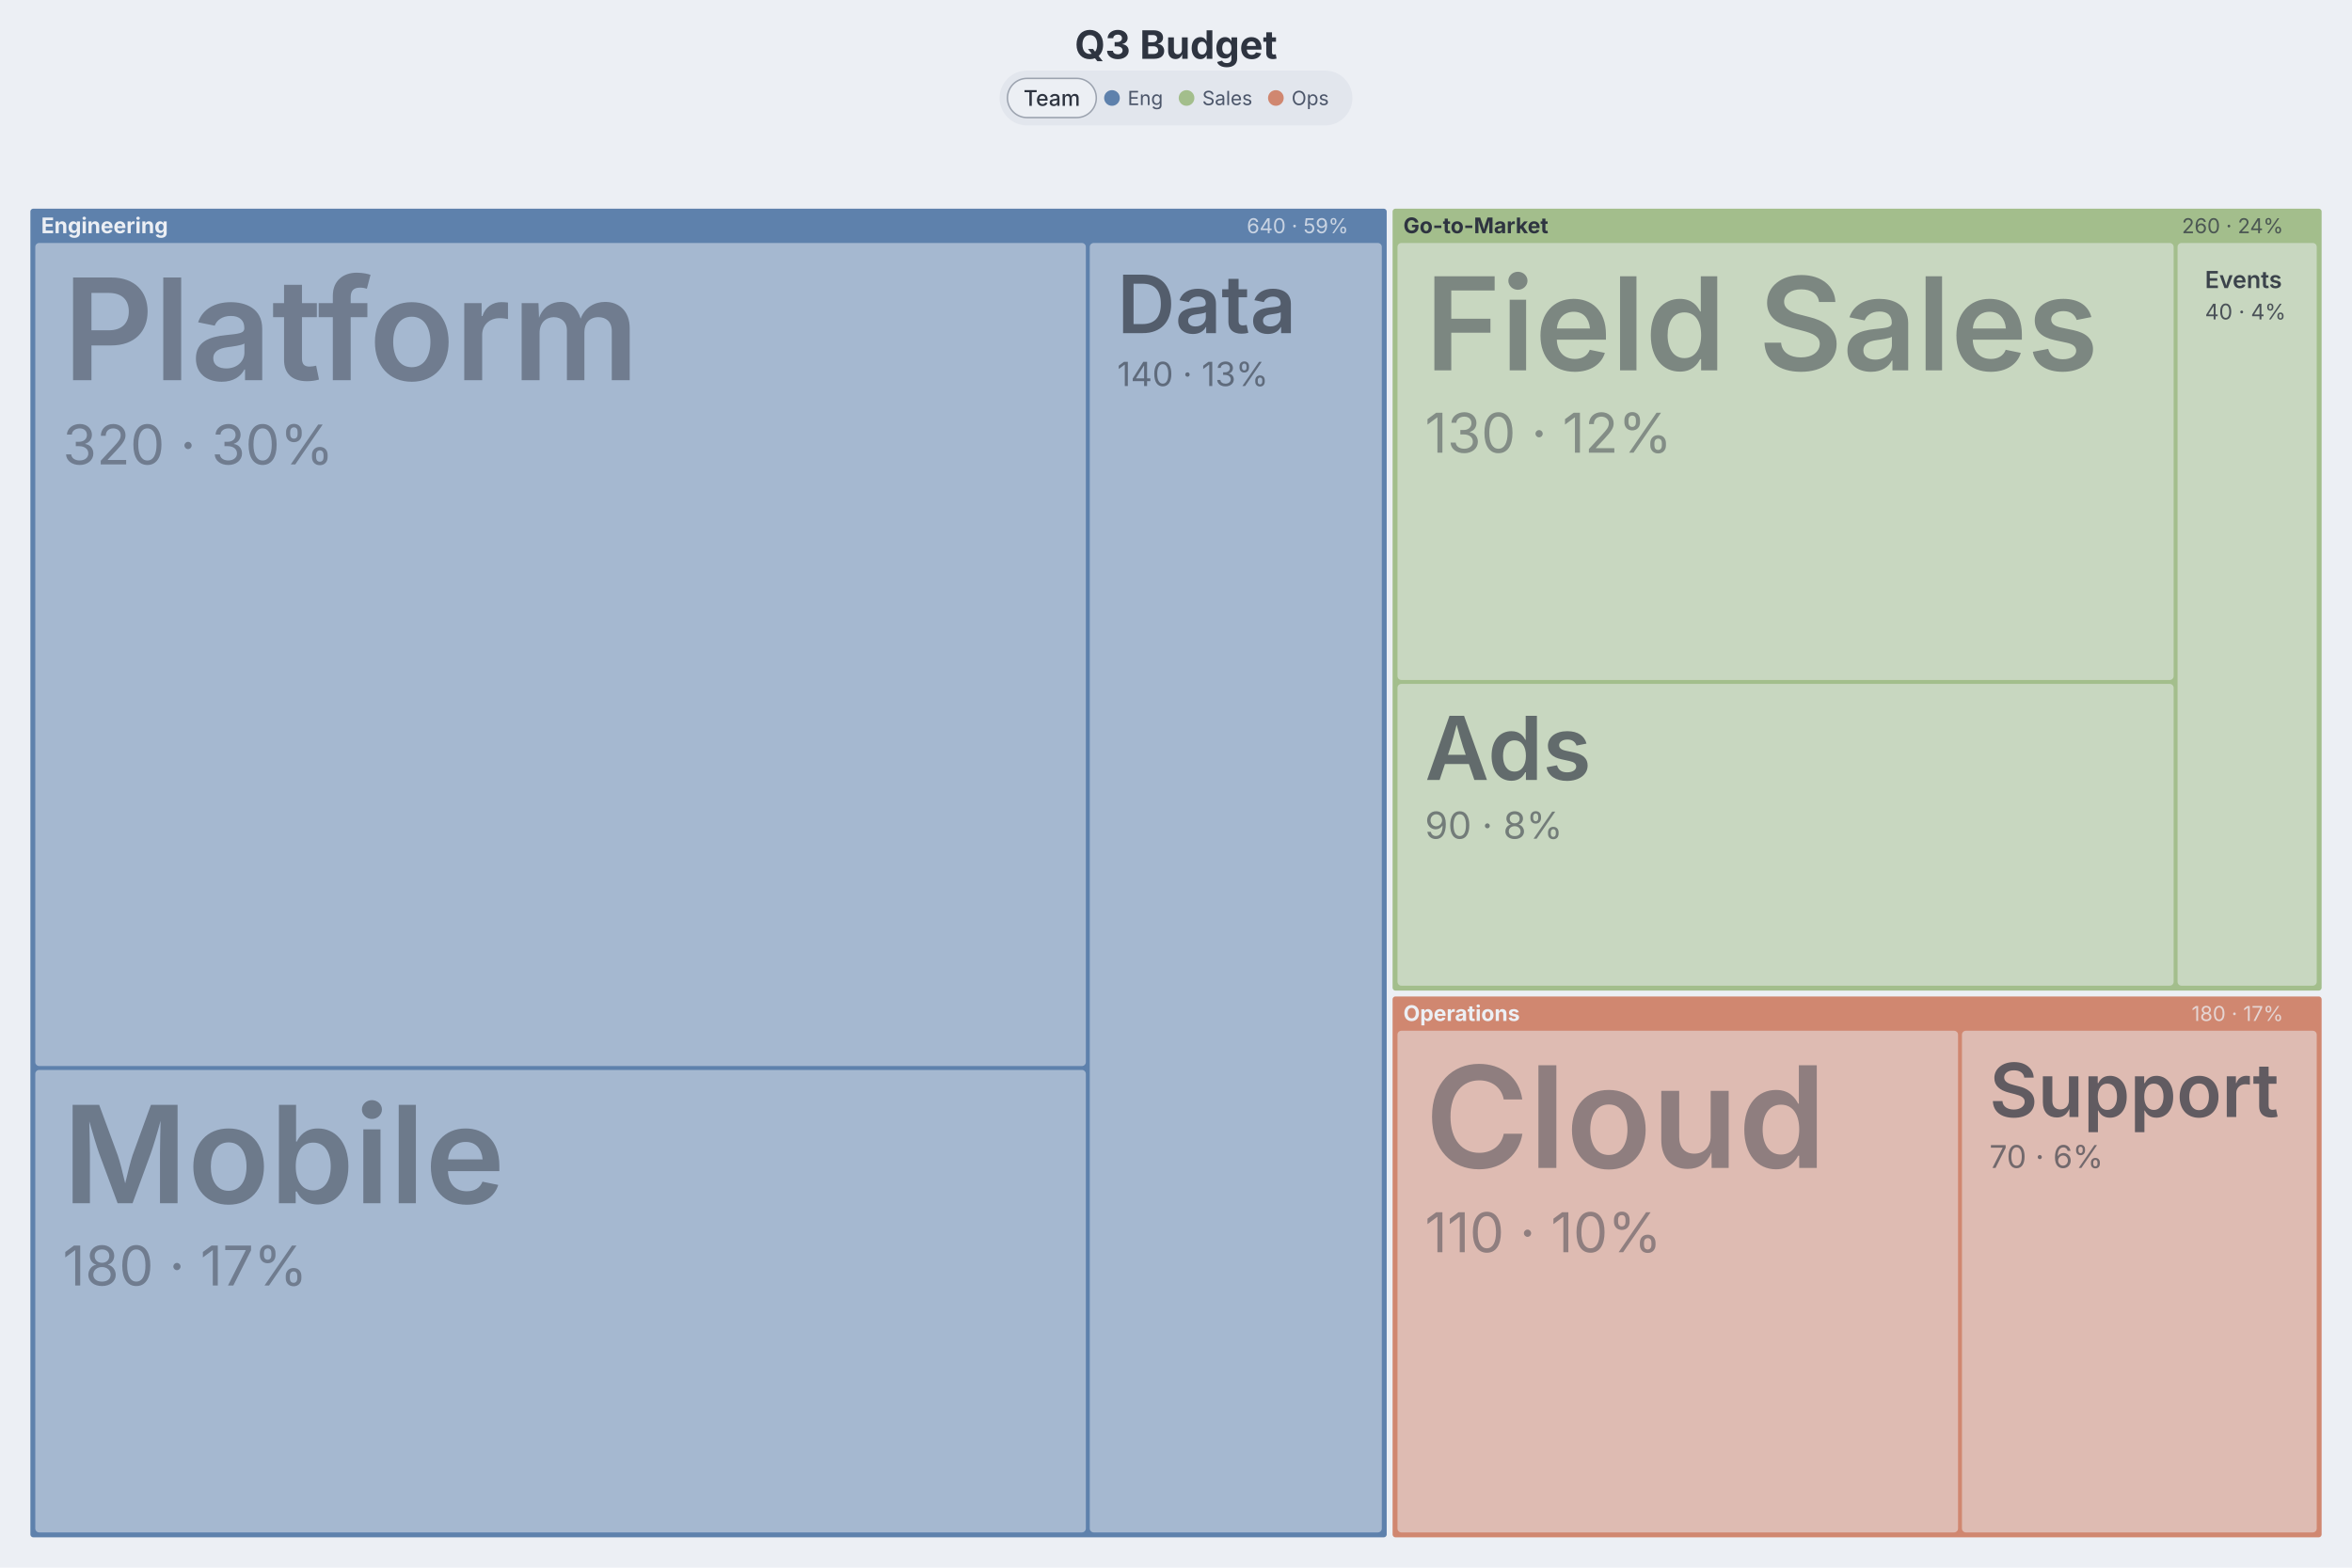
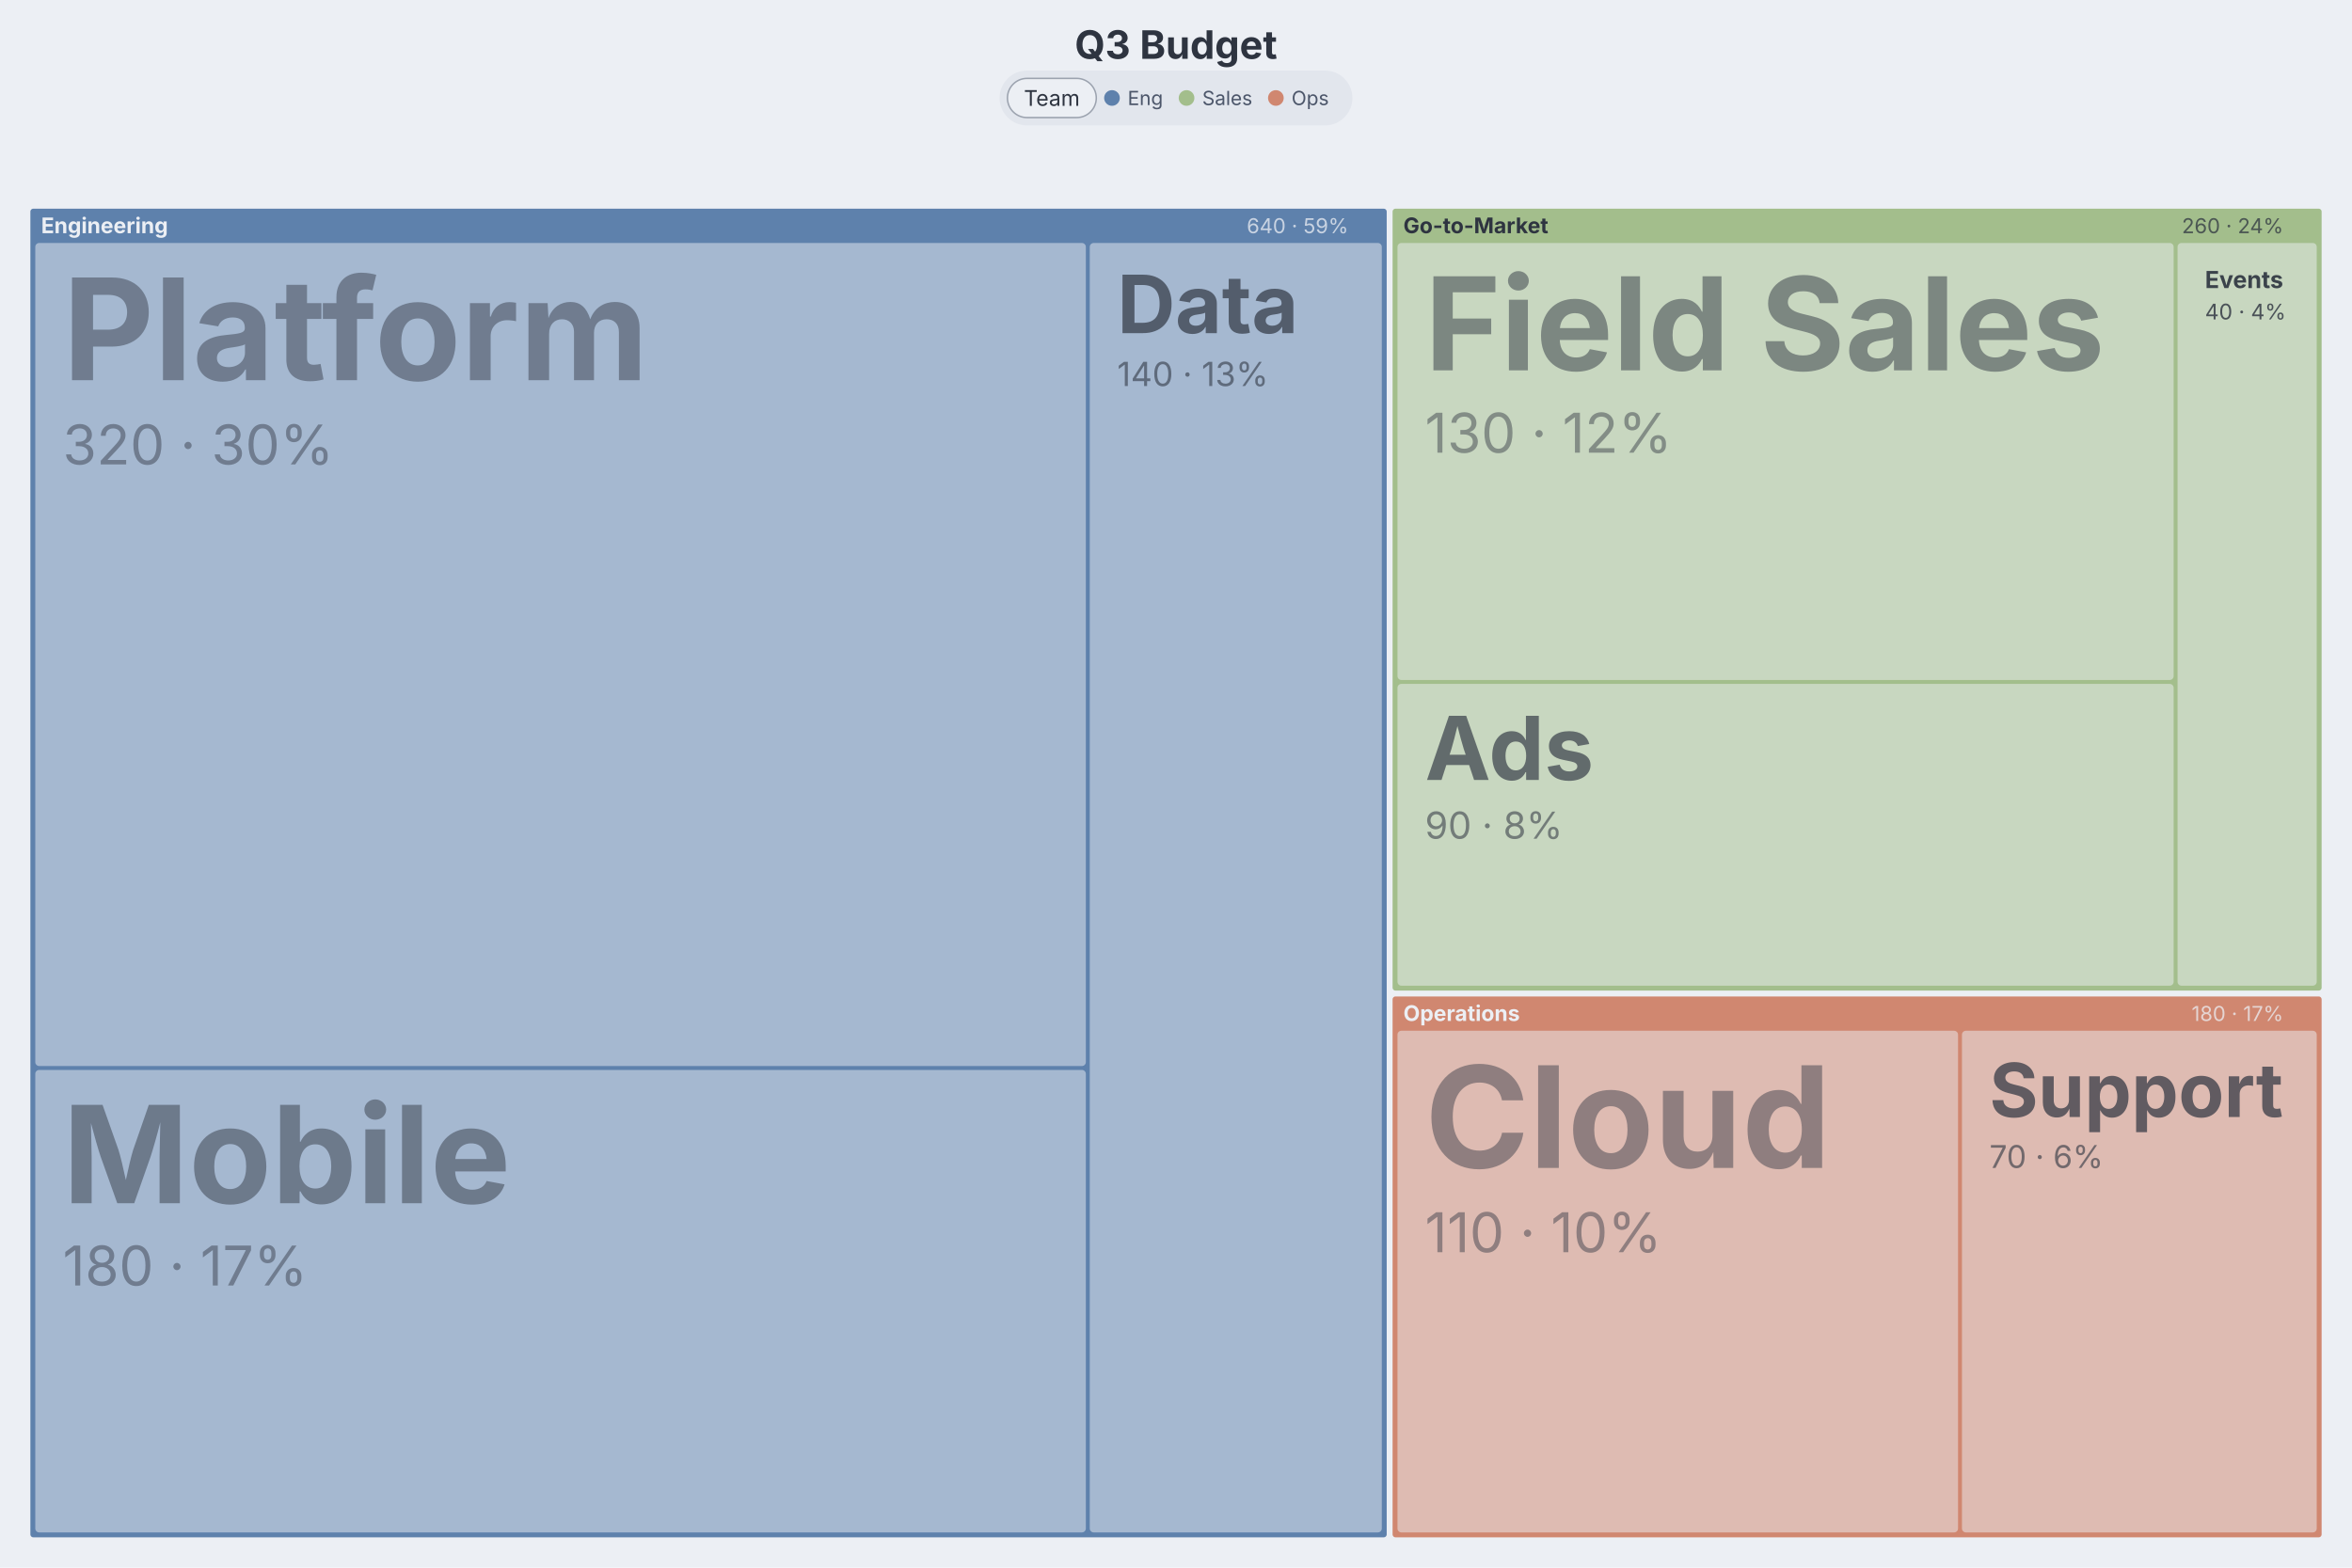
- <svg xmlns="http://www.w3.org/2000/svg" width="1200" height="800" viewBox="0 0 1200 800" preserveAspectRatio="xMidYMin meet" class="dgmo-treemap" style="font-family: Inter, system-ui, Avenir, Helvetica, Arial, sans-serif; background: rgb(236, 239, 244);">
+ <svg xmlns="http://www.w3.org/2000/svg" role="img" aria-label="Treemap diagram" width="1200" height="800" viewBox="0 0 1200 800" preserveAspectRatio="xMidYMin meet" class="dgmo-treemap" style="font-family: Inter, system-ui, Avenir, Helvetica, Arial, sans-serif; background: rgb(236, 239, 244);">
  <style>.dgmo-treemap-cell:hover{filter:saturate(1.4) brightness(1.06)}.dgmo-treemap-cell{transition:filter .12s ease, opacity .12s ease}@media (hover:hover){svg:has(.dgmo-treemap-cell[data-tag-team="Eng"]:hover) .dgmo-treemap-cell[data-tag-team="Eng"]{filter:saturate(1.4) brightness(1.06)}svg:has(.dgmo-treemap-cell[data-tag-team="Sales"]:hover) .dgmo-treemap-cell[data-tag-team="Sales"]{filter:saturate(1.4) brightness(1.06)}svg:has(.dgmo-treemap-cell[data-tag-team="Ops"]:hover) .dgmo-treemap-cell[data-tag-team="Ops"]{filter:saturate(1.4) brightness(1.06)}svg:has([data-legend-entry="eng"]:hover) .dgmo-treemap-cell[data-tag-team="Eng"]{filter:saturate(1.4) brightness(1.06)}svg:has([data-legend-entry="sales"]:hover) .dgmo-treemap-cell[data-tag-team="Sales"]{filter:saturate(1.4) brightness(1.06)}svg:has([data-legend-entry="ops"]:hover) .dgmo-treemap-cell[data-tag-team="Ops"]{filter:saturate(1.4) brightness(1.06)}}</style>
+   <rect class="dgmo-canvas-bg" x="0" y="0" width="1200" height="800" fill="#eceff4" />
  <style>.dgmo-treemap-focus{opacity:.3;transition:opacity .12s}.dgmo-treemap-cell:hover .dgmo-treemap-focus{opacity:.7}</style>
-   <rect width="1200" height="800" fill="#eceff4" />
-   <text class="chart-title" x="600" y="30" text-anchor="middle" fill="#2e3440" font-family="Inter, system-ui, Avenir, Helvetica, Arial, sans-serif" font-size="20" font-weight="700" data-line-number="1">Q3 Budget</text>
+   <text class="chart-title" x="600" y="30" text-anchor="middle" fill="#2e3440" font-family="Inter, system-ui, Avenir, Helvetica, Arial, sans-serif" font-size="20" font-weight="bold" data-line-number="1">Q3 Budget</text>
  <g class="dgmo-treemap-cells" transform="translate(12,88)">
    <g class="dgmo-treemap-cell" transform="translate(3,18)" data-node-path="Engineering" data-line-number="8" data-tag-team="Eng">
      <rect class="dgmo-treemap-rect branch" width="693" height="679" rx="2" fill="#5e81ac" fill-opacity="1" stroke="#eceff4" stroke-width="1" />
-       <text class="dgmo-treemap-header" x="6" y="13" font-size="11" font-weight="700" fill="#eceff4">Engineering</text>
+       <text class="dgmo-treemap-header" x="6" y="13" font-size="11" font-weight="bold" fill="#eceff4">Engineering</text>
      <text class="dgmo-treemap-header-value" x="673" y="13" text-anchor="end" font-size="10.5" fill="#eceff4" opacity="0.75">640 · 59%</text>
    </g>
    <g class="dgmo-treemap-cell" transform="translate(698,18)" data-node-path="Go-to-Market" data-line-number="12" data-tag-team="Sales">
      <rect class="dgmo-treemap-rect branch" width="475" height="400" rx="2" fill="#a3be8c" fill-opacity="1" stroke="#eceff4" stroke-width="1" />
-       <text class="dgmo-treemap-header" x="6" y="13" font-size="11" font-weight="700" fill="#2e3440">Go-to-Market</text>
+       <text class="dgmo-treemap-header" x="6" y="13" font-size="11" font-weight="bold" fill="#2e3440">Go-to-Market</text>
      <text class="dgmo-treemap-header-value" x="455" y="13" text-anchor="end" font-size="10.5" fill="#2e3440" opacity="0.75">260 · 24%</text>
    </g>
    <g class="dgmo-treemap-cell" transform="translate(698,420)" data-node-path="Operations" data-line-number="16" data-tag-team="Ops">
      <rect class="dgmo-treemap-rect branch" width="475" height="277" rx="2" fill="#d08770" fill-opacity="1" stroke="#eceff4" stroke-width="1" />
-       <text class="dgmo-treemap-header" x="6" y="13" font-size="11" font-weight="700" fill="#eceff4">Operations</text>
+       <text class="dgmo-treemap-header" x="6" y="13" font-size="11" font-weight="bold" fill="#eceff4">Operations</text>
      <text class="dgmo-treemap-header-value" x="455" y="13" text-anchor="end" font-size="10.5" fill="#eceff4" opacity="0.75">180 · 17%</text>
    </g>
    <g class="dgmo-treemap-cell" transform="translate(6,36)" data-node-path="Engineering / Platform" data-line-number="9" data-tag-team="Eng">
      <rect class="dgmo-treemap-rect" width="536" height="420" rx="2" fill="#a5b8d0" fill-opacity="1" stroke="#eceff4" stroke-width="0" />
-       <text class="dgmo-treemap-label" x="14" y="70" font-size="72" font-weight="600" fill="#2e3440" opacity="0.45">Platform</text>
+       <text class="dgmo-treemap-label" x="14" y="70" font-size="72" font-weight="bold" fill="#2e3440" opacity="0.45">Platform</text>
      <text class="dgmo-treemap-value" x="14" y="113" font-size="28" fill="#2e3440" opacity="0.45">320 · 30%</text>
    </g>
    <g class="dgmo-treemap-cell" transform="translate(6,458)" data-node-path="Engineering / Mobile" data-line-number="10" data-tag-team="Eng">
      <rect class="dgmo-treemap-rect" width="536" height="236" rx="2" fill="#a5b8d0" fill-opacity="1" stroke="#eceff4" stroke-width="0" />
-       <text class="dgmo-treemap-label" x="14" y="68" font-size="69" font-weight="600" fill="#2e3440" opacity="0.473">Mobile</text>
+       <text class="dgmo-treemap-label" x="14" y="68" font-size="69" font-weight="bold" fill="#2e3440" opacity="0.473">Mobile</text>
      <text class="dgmo-treemap-value" x="14" y="110" font-size="28" fill="#2e3440" opacity="0.45">180 · 17%</text>
    </g>
    <g class="dgmo-treemap-cell" transform="translate(544,36)" data-node-path="Engineering / Data" data-line-number="11" data-tag-team="Eng">
      <rect class="dgmo-treemap-rect" width="149" height="658" rx="2" fill="#a5b8d0" fill-opacity="1" stroke="#eceff4" stroke-width="0" />
-       <text class="dgmo-treemap-label" x="14" y="46" font-size="41" font-weight="600" fill="#2e3440" opacity="0.688">Data</text>
-       <text class="dgmo-treemap-value" x="14" y="73" font-size="17" fill="#2e3440" opacity="0.588">140 · 13%</text>
+       <text class="dgmo-treemap-label" x="14" y="46" font-size="41" font-weight="bold" fill="#2e3440" opacity="0.689">Data</text>
+       <text class="dgmo-treemap-value" x="14" y="73" font-size="17" fill="#2e3440" opacity="0.589">140 · 13%</text>
    </g>
    <g class="dgmo-treemap-cell" transform="translate(701,36)" data-node-path="Go-to-Market / Field Sales" data-line-number="14" data-tag-team="Sales">
      <rect class="dgmo-treemap-rect" width="396" height="223" rx="2" fill="#c8d7c0" fill-opacity="1" stroke="#eceff4" stroke-width="0" />
-       <text class="dgmo-treemap-label" x="14" y="65" font-size="66" font-weight="600" fill="#2e3440" opacity="0.496">Field Sales</text>
+       <text class="dgmo-treemap-label" x="14" y="65" font-size="66" font-weight="bold" fill="#2e3440" opacity="0.496">Field Sales</text>
      <text class="dgmo-treemap-value" x="14" y="107" font-size="28" fill="#2e3440" opacity="0.45">130 · 12%</text>
    </g>
    <g class="dgmo-treemap-cell" transform="translate(701,261)" data-node-path="Go-to-Market / Ads" data-line-number="13" data-tag-team="Sales">
      <rect class="dgmo-treemap-rect" width="396" height="154" rx="2" fill="#c8d7c0" fill-opacity="1" stroke="#eceff4" stroke-width="0" />
-       <text class="dgmo-treemap-label" x="14" y="49" font-size="45" font-weight="600" fill="#2e3440" opacity="0.658">Ads</text>
+       <text class="dgmo-treemap-label" x="14" y="49" font-size="45" font-weight="bold" fill="#2e3440" opacity="0.658">Ads</text>
      <text class="dgmo-treemap-value" x="14" y="79" font-size="19" fill="#2e3440" opacity="0.558">90 · 8%</text>
    </g>
    <g class="dgmo-treemap-cell" transform="translate(1099,36)" data-node-path="Go-to-Market / Events" data-line-number="15" data-tag-team="Sales">
      <rect class="dgmo-treemap-rect" width="71" height="379" rx="2" fill="#c8d7c0" fill-opacity="1" stroke="#eceff4" stroke-width="0" />
-       <text class="dgmo-treemap-label" x="14" y="23" font-size="12" font-weight="600" fill="#2e3440" opacity="0.912">Events</text>
-       <text class="dgmo-treemap-value" x="14" y="39" font-size="11" fill="#2e3440" opacity="0.812">40 · 4%</text>
+       <text class="dgmo-treemap-label" x="14" y="23" font-size="12" font-weight="bold" fill="#2e3440" opacity="0.911">Events</text>
+       <text class="dgmo-treemap-value" x="14" y="39" font-size="11" fill="#2e3440" opacity="0.811">40 · 4%</text>
    </g>
    <g class="dgmo-treemap-cell" transform="translate(701,438)" data-node-path="Operations / Cloud" data-line-number="17" data-tag-team="Ops">
      <rect class="dgmo-treemap-rect" width="286" height="256" rx="2" fill="#debbb2" fill-opacity="1" stroke="#eceff4" stroke-width="0" />
-       <text class="dgmo-treemap-label" x="14" y="70" font-size="72" font-weight="600" fill="#2e3440" opacity="0.45">Cloud</text>
+       <text class="dgmo-treemap-label" x="14" y="70" font-size="72" font-weight="bold" fill="#2e3440" opacity="0.45">Cloud</text>
      <text class="dgmo-treemap-value" x="14" y="113" font-size="28" fill="#2e3440" opacity="0.45">110 · 10%</text>
    </g>
    <g class="dgmo-treemap-cell" transform="translate(989,438)" data-node-path="Operations / Support" data-line-number="18" data-tag-team="Ops">
      <rect class="dgmo-treemap-rect" width="181" height="256" rx="2" fill="#debbb2" fill-opacity="1" stroke="#eceff4" stroke-width="0" />
-       <text class="dgmo-treemap-label" x="14" y="44" font-size="38" font-weight="600" fill="#2e3440" opacity="0.712">Support</text>
+       <text class="dgmo-treemap-label" x="14" y="44" font-size="38" font-weight="bold" fill="#2e3440" opacity="0.712">Support</text>
      <text class="dgmo-treemap-value" x="14" y="70" font-size="16" fill="#2e3440" opacity="0.612">70 · 6%</text>
    </g>
  </g>
  <g class="dgmo-treemap-legend" transform="translate(0, 36)">
    <g class="dgmo-legend" data-legend-title-relation="below-title" data-legend-capsule-addon-width="0" data-legend-active="team">
      <g transform="translate(509.9965,0)" data-legend-group="team" style="cursor: pointer;">
        <rect width="180.007" height="28" rx="14" fill="#e2e6ed" />
        <rect x="4" y="4" width="45.337" height="20" rx="10" fill="#eceff4" />
        <rect x="4" y="4" width="45.337" height="20" rx="10" fill="none" stroke="#9ca3af" stroke-width="0.75" />
-         <text x="26.669" y="14" text-anchor="middle" dominant-baseline="central" font-size="11" font-weight="500" fill="#2e3440" pointer-events="none" font-family="Inter, system-ui, Avenir, Helvetica, Arial, sans-serif">Team</text>
+         <text x="26.669" y="14" text-anchor="middle" dominant-baseline="central" font-size="11" font-weight="normal" fill="#2e3440" pointer-events="none" font-family="Inter, system-ui, Avenir, Helvetica, Arial, sans-serif">Team</text>
        <g data-legend-entry="eng" data-series-name="Eng" style="cursor: pointer;">
          <rect data-legend-hit="" x="53.337" y="0" width="38.05" height="28" fill="transparent" />
          <circle cx="57.337" cy="14" r="4" fill="#5e81ac" />
          <text x="65.337" y="14" dominant-baseline="central" font-size="10" fill="#4c566a" font-family="Inter, system-ui, Avenir, Helvetica, Arial, sans-serif">Eng</text>
        </g>
        <g data-legend-entry="sales" data-series-name="Sales" style="cursor: pointer;">
          <rect data-legend-hit="" x="91.387" y="0" width="45.57" height="28" fill="transparent" />
          <circle cx="95.387" cy="14" r="4" fill="#a3be8c" />
          <text x="103.387" y="14" dominant-baseline="central" font-size="10" fill="#4c566a" font-family="Inter, system-ui, Avenir, Helvetica, Arial, sans-serif">Sales</text>
        </g>
        <g data-legend-entry="ops" data-series-name="Ops" style="cursor: pointer;">
          <rect data-legend-hit="" x="136.957" y="0" width="39.05" height="28" fill="transparent" />
          <circle cx="140.957" cy="14" r="4" fill="#d08770" />
          <text x="148.957" y="14" dominant-baseline="central" font-size="10" fill="#4c566a" font-family="Inter, system-ui, Avenir, Helvetica, Arial, sans-serif">Ops</text>
        </g>
      </g>
    </g>
  </g>
</svg>
